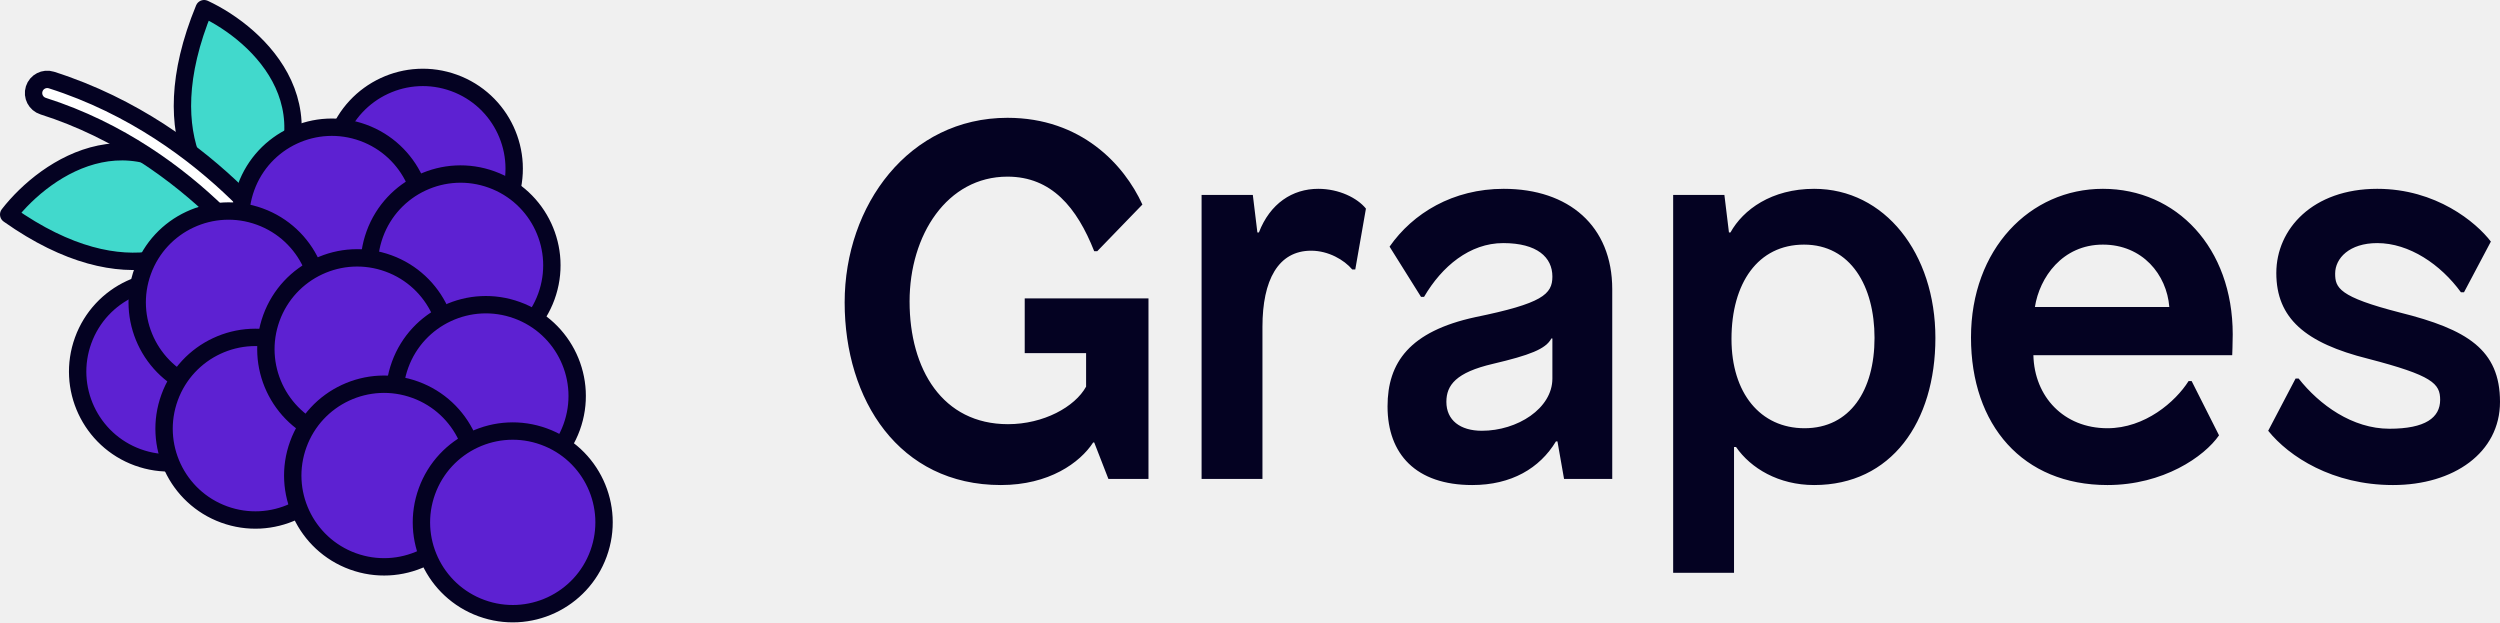
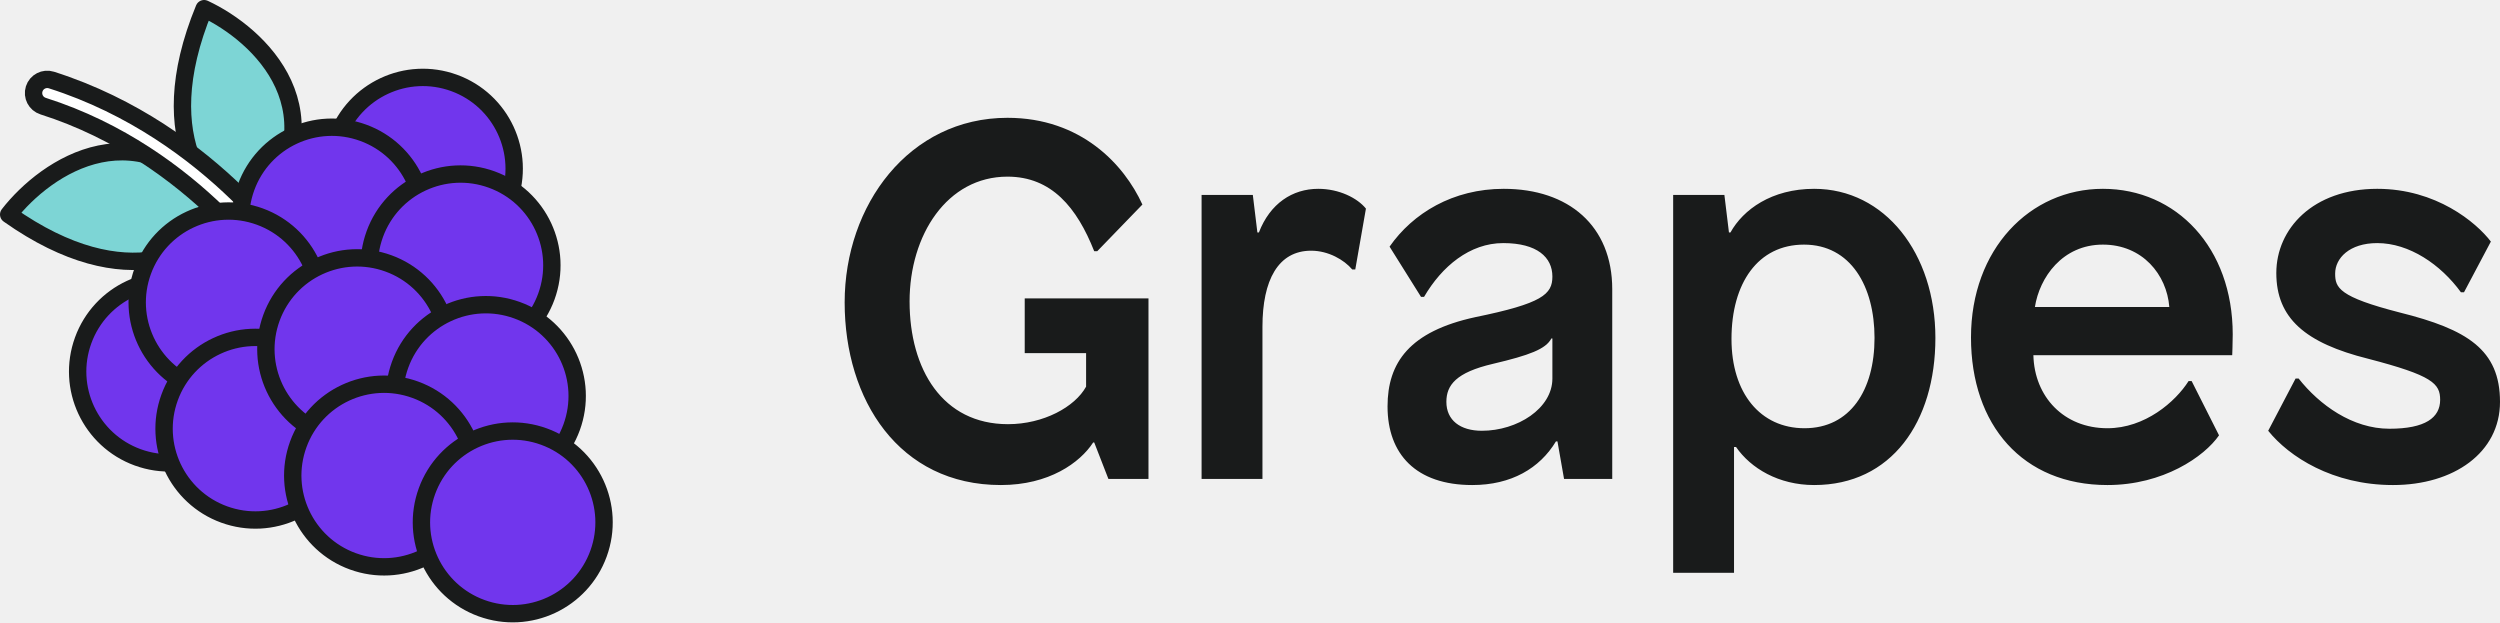
<svg xmlns="http://www.w3.org/2000/svg" width="325.297" height="80.98" viewBox="0 0 325.297 80.98" fill="none" version="1.1">
-   <path d="m 1.13,27.911 c 4.819,-6.202 17.29,-14.85 28.615,0.17 -3.075,4.509 -13.104,10.787 -28.615,-0.17 z" fill="#41d9cc" stroke="#040222" stroke-width="2.26" stroke-linecap="round" stroke-linejoin="round" id="path1" />
-   <path d="m 26.561,1.13 c 7.118,3.319 18.324,13.553 6.2,27.936 -5.08,-1.995 -13.432,-10.376 -6.2,-27.936 z" fill="#41d9cc" stroke="#040222" stroke-width="2.26" stroke-linecap="round" stroke-linejoin="round" id="path2" />
-   <path d="m 36.114,36.835 0.003,0.004 c 0.523,0.833 1.623,1.085 2.457,0.561 0.833,-0.523 1.084,-1.624 0.561,-2.458 l -0.004,-0.006 -0.009,-0.013 -0.029,-0.045 c -0.025,-0.038 -0.06,-0.093 -0.106,-0.162 -0.092,-0.139 -0.226,-0.339 -0.402,-0.593 -0.353,-0.508 -0.875,-1.232 -1.564,-2.117 -1.378,-1.77 -3.429,-4.19 -6.141,-6.818 -5.416,-5.25 -13.516,-11.38 -24.193,-14.777 -0.938,-0.298 -1.94,0.22 -2.238,1.158 -0.298,0.938 0.22,1.94 1.158,2.238 9.999,3.181 17.639,8.943 22.793,13.939 2.574,2.495 4.516,4.787 5.809,6.449 0.647,0.83 1.13,1.502 1.449,1.961 0.159,0.229 0.278,0.406 0.354,0.522 0.038,0.058 0.066,0.101 0.084,0.128 z" fill="#ffffff" stroke="#040222" stroke-width="2.26" stroke-linecap="round" stroke-linejoin="round" id="path3" />
-   <circle r="11.879" transform="matrix(-0.9396927,-0.3420199,-0.3420199,0.9396927,0,0)" fill="#5d21d2" stroke="#040222" stroke-width="2.26" stroke-linecap="round" stroke-linejoin="round" id="circle3" cx="-59.214" cy="1.81" />
-   <circle r="11.879" transform="matrix(-0.9396927,-0.3420199,-0.3420199,0.9396927,0,0)" fill="#5d21d2" stroke="#040222" stroke-width="2.26" stroke-linecap="round" stroke-linejoin="round" id="circle4" cx="-37.196" cy="37.913" />
-   <circle r="11.879" transform="matrix(-0.9396927,-0.3420199,-0.3420199,0.9396927,0,0)" fill="#5d21d2" stroke="#040222" stroke-width="2.26" stroke-linecap="round" stroke-linejoin="round" id="circle5" cx="-50.305" cy="11.949" />
-   <circle r="11.879" transform="matrix(-0.9396927,-0.3420199,-0.3420199,0.9396927,0,0)" fill="#5d21d2" stroke="#040222" stroke-width="2.26" stroke-linecap="round" stroke-linejoin="round" id="circle6" cx="-41.396" cy="26.798" />
-   <circle r="11.879" transform="matrix(-0.9396927,-0.3420199,-0.3420199,0.9396927,0,0)" fill="#5d21d2" stroke="#040222" stroke-width="2.26" stroke-linecap="round" stroke-linejoin="round" id="circle7" cx="-68.123" cy="11.949" />
-   <circle r="11.879" transform="matrix(-0.9396927,-0.3420199,-0.3420199,0.9396927,0,0)" fill="#5d21d2" stroke="#040222" stroke-width="2.26" stroke-linecap="round" stroke-linejoin="round" id="circle8" cx="-50.305" cy="41.052" />
-   <circle r="11.879" transform="matrix(-0.9396927,-0.3420199,-0.3420199,0.9396927,0,0)" fill="#5d21d2" stroke="#040222" stroke-width="2.26" stroke-linecap="round" stroke-linejoin="round" id="circle9" cx="-59.214" cy="26.798" />
-   <circle r="11.879" transform="matrix(-0.9396927,-0.3420199,-0.3420199,0.9396927,0,0)" fill="#5d21d2" stroke="#040222" stroke-width="2.26" stroke-linecap="round" stroke-linejoin="round" id="circle10" cx="-77.032" cy="26.798" />
-   <circle r="11.879" transform="matrix(-0.9396927,-0.3420199,-0.3420199,0.9396927,0,0)" fill="#5d21d2" stroke="#040222" stroke-width="2.26" stroke-linecap="round" stroke-linejoin="round" id="circle11" cx="-68.123" cy="41.052" />
-   <circle r="11.879" transform="matrix(-0.9396927,-0.3420199,-0.3420199,0.9396927,0,0)" fill="#5d21d2" stroke="#040222" stroke-width="2.26" stroke-linecap="round" stroke-linejoin="round" id="circle12" cx="-85.941" cy="41.052" />
-   <path d="m 131.091,15.329 c -12.804,0 -21.186,11.352 -21.186,24.024 0,12.672 7.062,23.76 20.328,23.76 6.27,0 10.296,-2.904 12.012,-5.544 h 0.132 l 1.848,4.752 h 5.214 v -23.496 h -16.104 v 7.128 h 7.986 v 4.356 c -1.452,2.64 -5.544,4.884 -10.164,4.884 -8.514,0 -12.804,-7.128 -12.804,-15.972 0,-8.646 4.884,-16.236 12.738,-16.236 5.742,0 9.042,4.026 11.286,9.702 h 0.396 l 5.874,-6.072 c -2.376,-5.214 -7.986,-11.286 -17.556,-11.286 z m 40.438,9.24 c -3.366,0 -6.27,1.914 -7.722,5.676 h -0.198 l -0.594,-4.884 h -6.666 v 36.96 h 7.92 v -19.8 c 0,-6.072 2.046,-9.9 6.336,-9.9 2.244,0 4.29,1.188 5.346,2.442 h 0.396 l 1.386,-7.92 c -1.122,-1.386 -3.498,-2.574 -6.204,-2.574 z m 24.13,0 c -6.6,0 -11.814,3.168 -14.85,7.524 l 4.092,6.534 h 0.396 c 2.31,-3.96 5.94,-6.996 10.296,-6.996 4.422,0 6.402,1.848 6.402,4.356 0,2.31 -1.32,3.498 -10.032,5.28 -8.514,1.848 -11.418,5.874 -11.418,11.616 0,6.204 3.696,10.23 11.022,10.23 5.082,0 8.778,-2.178 10.89,-5.676 h 0.198 l 0.858,4.884 h 6.27 v -24.684 c 0,-8.25 -5.676,-13.068 -14.124,-13.068 z m 6.336,19.47 v 5.214 c 0,3.894 -4.554,6.798 -9.174,6.798 -2.838,0 -4.62,-1.386 -4.62,-3.762 0,-2.178 1.254,-3.828 6.072,-4.95 4.752,-1.122 6.864,-1.914 7.59,-3.3 z m 34.062,-19.47 c -5.544,0 -9.24,2.706 -10.89,5.676 h -0.198 l -0.594,-4.884 h -6.666 v 49.17 h 7.92 v -16.368 h 0.264 c 1.914,2.772 5.544,4.95 10.164,4.95 10.032,0 15.774,-8.184 15.774,-19.14 0,-11.022 -6.6,-19.404 -15.774,-19.404 z m -1.32,7.26 c 6.072,0 9.174,5.412 9.174,12.144 0,6.798 -3.168,11.748 -9.108,11.748 -5.742,0 -9.504,-4.554 -9.504,-11.616 0,-7.26 3.432,-12.276 9.438,-12.276 z m 38.886,-7.26 c -9.504,0 -17.16,7.854 -17.16,19.338 0,11.418 6.732,19.206 17.754,19.206 7.26,0 12.606,-3.696 14.52,-6.468 l -3.564,-7.062 h -0.396 c -1.716,2.706 -5.676,6.138 -10.56,6.138 -5.676,0 -9.504,-4.092 -9.636,-9.504 h 25.872 c 0,0 0.066,-1.584 0.066,-2.706 0,-11.286 -7.326,-18.942 -16.896,-18.942 z m 0,7.26 c 5.148,0 8.316,3.894 8.646,8.118 h -17.49 c 0.594,-3.828 3.564,-8.118 8.844,-8.118 z m 35.702,-7.26 c -8.382,0 -13.134,5.214 -13.134,10.956 0,5.874 3.762,9.108 11.946,11.154 8.382,2.178 9.372,3.234 9.372,5.346 0,2.31 -1.914,3.762 -6.6,3.762 -4.818,0 -9.108,-3.102 -11.814,-6.534 h -0.396 l -3.564,6.798 c 2.706,3.366 8.382,7.062 16.236,7.062 7.92,0 13.926,-4.224 13.926,-10.824 0,-6.798 -4.29,-9.438 -13.002,-11.616 -7.986,-2.046 -8.448,-3.234 -8.448,-5.082 0,-1.98 1.848,-3.96 5.478,-3.96 4.158,0 8.25,2.772 10.89,6.402 h 0.396 l 3.498,-6.6 c -1.914,-2.508 -7.128,-6.864 -14.784,-6.864 z" fill="#040222" id="path12" />
+   <path d="m 1.13,27.911 c 4.819,-6.202 17.29,-14.85 28.615,0.17 -3.075,4.509 -13.104,10.787 -28.615,-0.17 z" fill="#7DD5D5" stroke="#191b1b" stroke-width="2.26" stroke-linecap="round" stroke-linejoin="round" id="path1" />
+   <path d="m 26.561,1.13 c 7.118,3.319 18.324,13.553 6.2,27.936 -5.08,-1.995 -13.432,-10.376 -6.2,-27.936 z" fill="#7DD5D5" stroke="#191b1b" stroke-width="2.26" stroke-linecap="round" stroke-linejoin="round" id="path2" />
+   <path d="m 36.114,36.835 0.003,0.004 c 0.523,0.833 1.623,1.085 2.457,0.561 0.833,-0.523 1.084,-1.624 0.561,-2.458 l -0.004,-0.006 -0.009,-0.013 -0.029,-0.045 c -0.025,-0.038 -0.06,-0.093 -0.106,-0.162 -0.092,-0.139 -0.226,-0.339 -0.402,-0.593 -0.353,-0.508 -0.875,-1.232 -1.564,-2.117 -1.378,-1.77 -3.429,-4.19 -6.141,-6.818 -5.416,-5.25 -13.516,-11.38 -24.193,-14.777 -0.938,-0.298 -1.94,0.22 -2.238,1.158 -0.298,0.938 0.22,1.94 1.158,2.238 9.999,3.181 17.639,8.943 22.793,13.939 2.574,2.495 4.516,4.787 5.809,6.449 0.647,0.83 1.13,1.502 1.449,1.961 0.159,0.229 0.278,0.406 0.354,0.522 0.038,0.058 0.066,0.101 0.084,0.128 z" fill="#ffffff" stroke="#191b1b" stroke-width="2.26" stroke-linecap="round" stroke-linejoin="round" id="path3" />
+   <circle r="11.879" transform="matrix(-0.9396927,-0.3420199,-0.3420199,0.9396927,0,0)" fill="#7136ed" stroke="#191b1b" stroke-width="2.26" stroke-linecap="round" stroke-linejoin="round" id="circle3" cx="-59.214" cy="1.81" />
+   <circle r="11.879" transform="matrix(-0.9396927,-0.3420199,-0.3420199,0.9396927,0,0)" fill="#7136ed" stroke="#191b1b" stroke-width="2.26" stroke-linecap="round" stroke-linejoin="round" id="circle4" cx="-37.196" cy="37.913" />
+   <circle r="11.879" transform="matrix(-0.9396927,-0.3420199,-0.3420199,0.9396927,0,0)" fill="#7136ed" stroke="#191b1b" stroke-width="2.26" stroke-linecap="round" stroke-linejoin="round" id="circle5" cx="-50.305" cy="11.949" />
+   <circle r="11.879" transform="matrix(-0.9396927,-0.3420199,-0.3420199,0.9396927,0,0)" fill="#7136ed" stroke="#191b1b" stroke-width="2.26" stroke-linecap="round" stroke-linejoin="round" id="circle6" cx="-41.396" cy="26.798" />
+   <circle r="11.879" transform="matrix(-0.9396927,-0.3420199,-0.3420199,0.9396927,0,0)" fill="#7136ed" stroke="#191b1b" stroke-width="2.26" stroke-linecap="round" stroke-linejoin="round" id="circle7" cx="-68.123" cy="11.949" />
+   <circle r="11.879" transform="matrix(-0.9396927,-0.3420199,-0.3420199,0.9396927,0,0)" fill="#7136ed" stroke="#191b1b" stroke-width="2.26" stroke-linecap="round" stroke-linejoin="round" id="circle8" cx="-50.305" cy="41.052" />
+   <circle r="11.879" transform="matrix(-0.9396927,-0.3420199,-0.3420199,0.9396927,0,0)" fill="#7136ed" stroke="#191b1b" stroke-width="2.26" stroke-linecap="round" stroke-linejoin="round" id="circle9" cx="-59.214" cy="26.798" />
+   <circle r="11.879" transform="matrix(-0.9396927,-0.3420199,-0.3420199,0.9396927,0,0)" fill="#7136ed" stroke="#191b1b" stroke-width="2.26" stroke-linecap="round" stroke-linejoin="round" id="circle10" cx="-77.032" cy="26.798" />
+   <circle r="11.879" transform="matrix(-0.9396927,-0.3420199,-0.3420199,0.9396927,0,0)" fill="#7136ed" stroke="#191b1b" stroke-width="2.26" stroke-linecap="round" stroke-linejoin="round" id="circle11" cx="-68.123" cy="41.052" />
+   <circle r="11.879" transform="matrix(-0.9396927,-0.3420199,-0.3420199,0.9396927,0,0)" fill="#7136ed" stroke="#191b1b" stroke-width="2.26" stroke-linecap="round" stroke-linejoin="round" id="circle12" cx="-85.941" cy="41.052" />
+   <path d="m 131.091,15.329 c -12.804,0 -21.186,11.352 -21.186,24.024 0,12.672 7.062,23.76 20.328,23.76 6.27,0 10.296,-2.904 12.012,-5.544 h 0.132 l 1.848,4.752 h 5.214 v -23.496 h -16.104 v 7.128 h 7.986 v 4.356 c -1.452,2.64 -5.544,4.884 -10.164,4.884 -8.514,0 -12.804,-7.128 -12.804,-15.972 0,-8.646 4.884,-16.236 12.738,-16.236 5.742,0 9.042,4.026 11.286,9.702 h 0.396 l 5.874,-6.072 c -2.376,-5.214 -7.986,-11.286 -17.556,-11.286 z m 40.438,9.24 c -3.366,0 -6.27,1.914 -7.722,5.676 h -0.198 l -0.594,-4.884 h -6.666 v 36.96 h 7.92 v -19.8 c 0,-6.072 2.046,-9.9 6.336,-9.9 2.244,0 4.29,1.188 5.346,2.442 h 0.396 l 1.386,-7.92 c -1.122,-1.386 -3.498,-2.574 -6.204,-2.574 z m 24.13,0 c -6.6,0 -11.814,3.168 -14.85,7.524 l 4.092,6.534 h 0.396 c 2.31,-3.96 5.94,-6.996 10.296,-6.996 4.422,0 6.402,1.848 6.402,4.356 0,2.31 -1.32,3.498 -10.032,5.28 -8.514,1.848 -11.418,5.874 -11.418,11.616 0,6.204 3.696,10.23 11.022,10.23 5.082,0 8.778,-2.178 10.89,-5.676 h 0.198 l 0.858,4.884 h 6.27 v -24.684 c 0,-8.25 -5.676,-13.068 -14.124,-13.068 z m 6.336,19.47 v 5.214 c 0,3.894 -4.554,6.798 -9.174,6.798 -2.838,0 -4.62,-1.386 -4.62,-3.762 0,-2.178 1.254,-3.828 6.072,-4.95 4.752,-1.122 6.864,-1.914 7.59,-3.3 z m 34.062,-19.47 c -5.544,0 -9.24,2.706 -10.89,5.676 h -0.198 l -0.594,-4.884 h -6.666 v 49.17 h 7.92 v -16.368 h 0.264 c 1.914,2.772 5.544,4.95 10.164,4.95 10.032,0 15.774,-8.184 15.774,-19.14 0,-11.022 -6.6,-19.404 -15.774,-19.404 z m -1.32,7.26 c 6.072,0 9.174,5.412 9.174,12.144 0,6.798 -3.168,11.748 -9.108,11.748 -5.742,0 -9.504,-4.554 -9.504,-11.616 0,-7.26 3.432,-12.276 9.438,-12.276 z m 38.886,-7.26 c -9.504,0 -17.16,7.854 -17.16,19.338 0,11.418 6.732,19.206 17.754,19.206 7.26,0 12.606,-3.696 14.52,-6.468 l -3.564,-7.062 h -0.396 c -1.716,2.706 -5.676,6.138 -10.56,6.138 -5.676,0 -9.504,-4.092 -9.636,-9.504 h 25.872 c 0,0 0.066,-1.584 0.066,-2.706 0,-11.286 -7.326,-18.942 -16.896,-18.942 z m 0,7.26 c 5.148,0 8.316,3.894 8.646,8.118 h -17.49 c 0.594,-3.828 3.564,-8.118 8.844,-8.118 z m 35.702,-7.26 c -8.382,0 -13.134,5.214 -13.134,10.956 0,5.874 3.762,9.108 11.946,11.154 8.382,2.178 9.372,3.234 9.372,5.346 0,2.31 -1.914,3.762 -6.6,3.762 -4.818,0 -9.108,-3.102 -11.814,-6.534 h -0.396 l -3.564,6.798 c 2.706,3.366 8.382,7.062 16.236,7.062 7.92,0 13.926,-4.224 13.926,-10.824 0,-6.798 -4.29,-9.438 -13.002,-11.616 -7.986,-2.046 -8.448,-3.234 -8.448,-5.082 0,-1.98 1.848,-3.96 5.478,-3.96 4.158,0 8.25,2.772 10.89,6.402 h 0.396 l 3.498,-6.6 c -1.914,-2.508 -7.128,-6.864 -14.784,-6.864 z" fill="#191b1b" id="path12" />
</svg>
